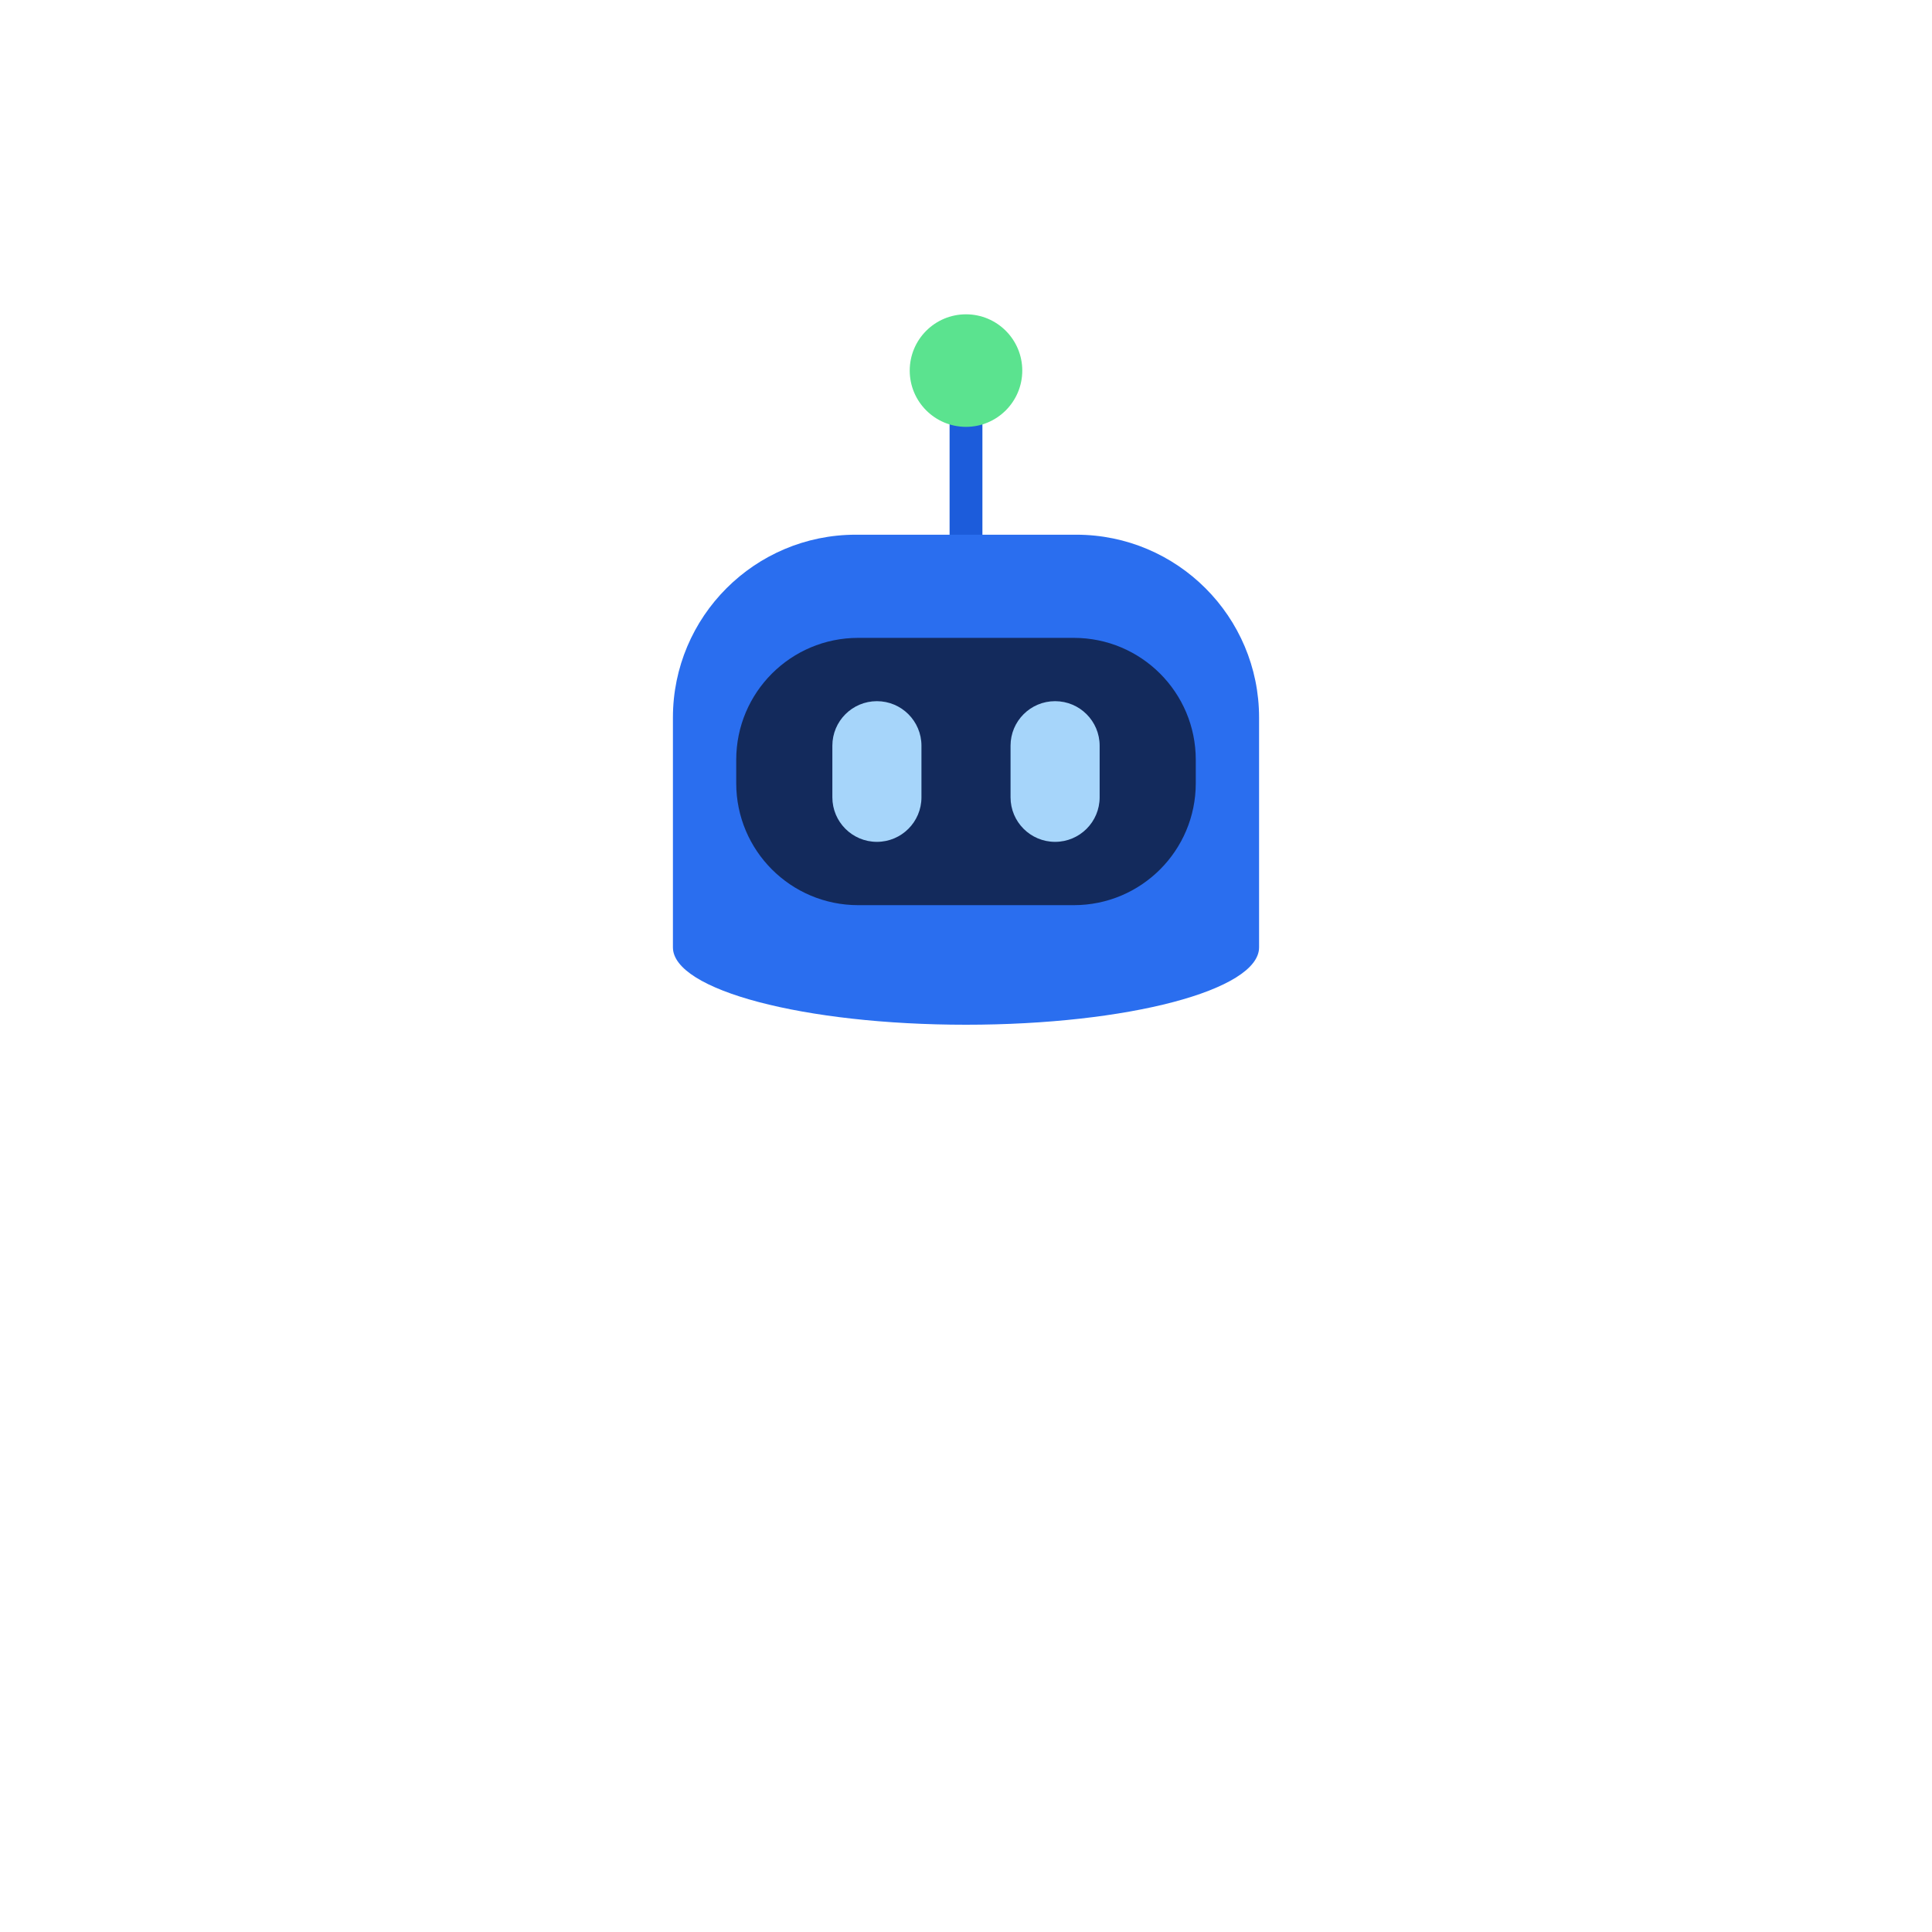
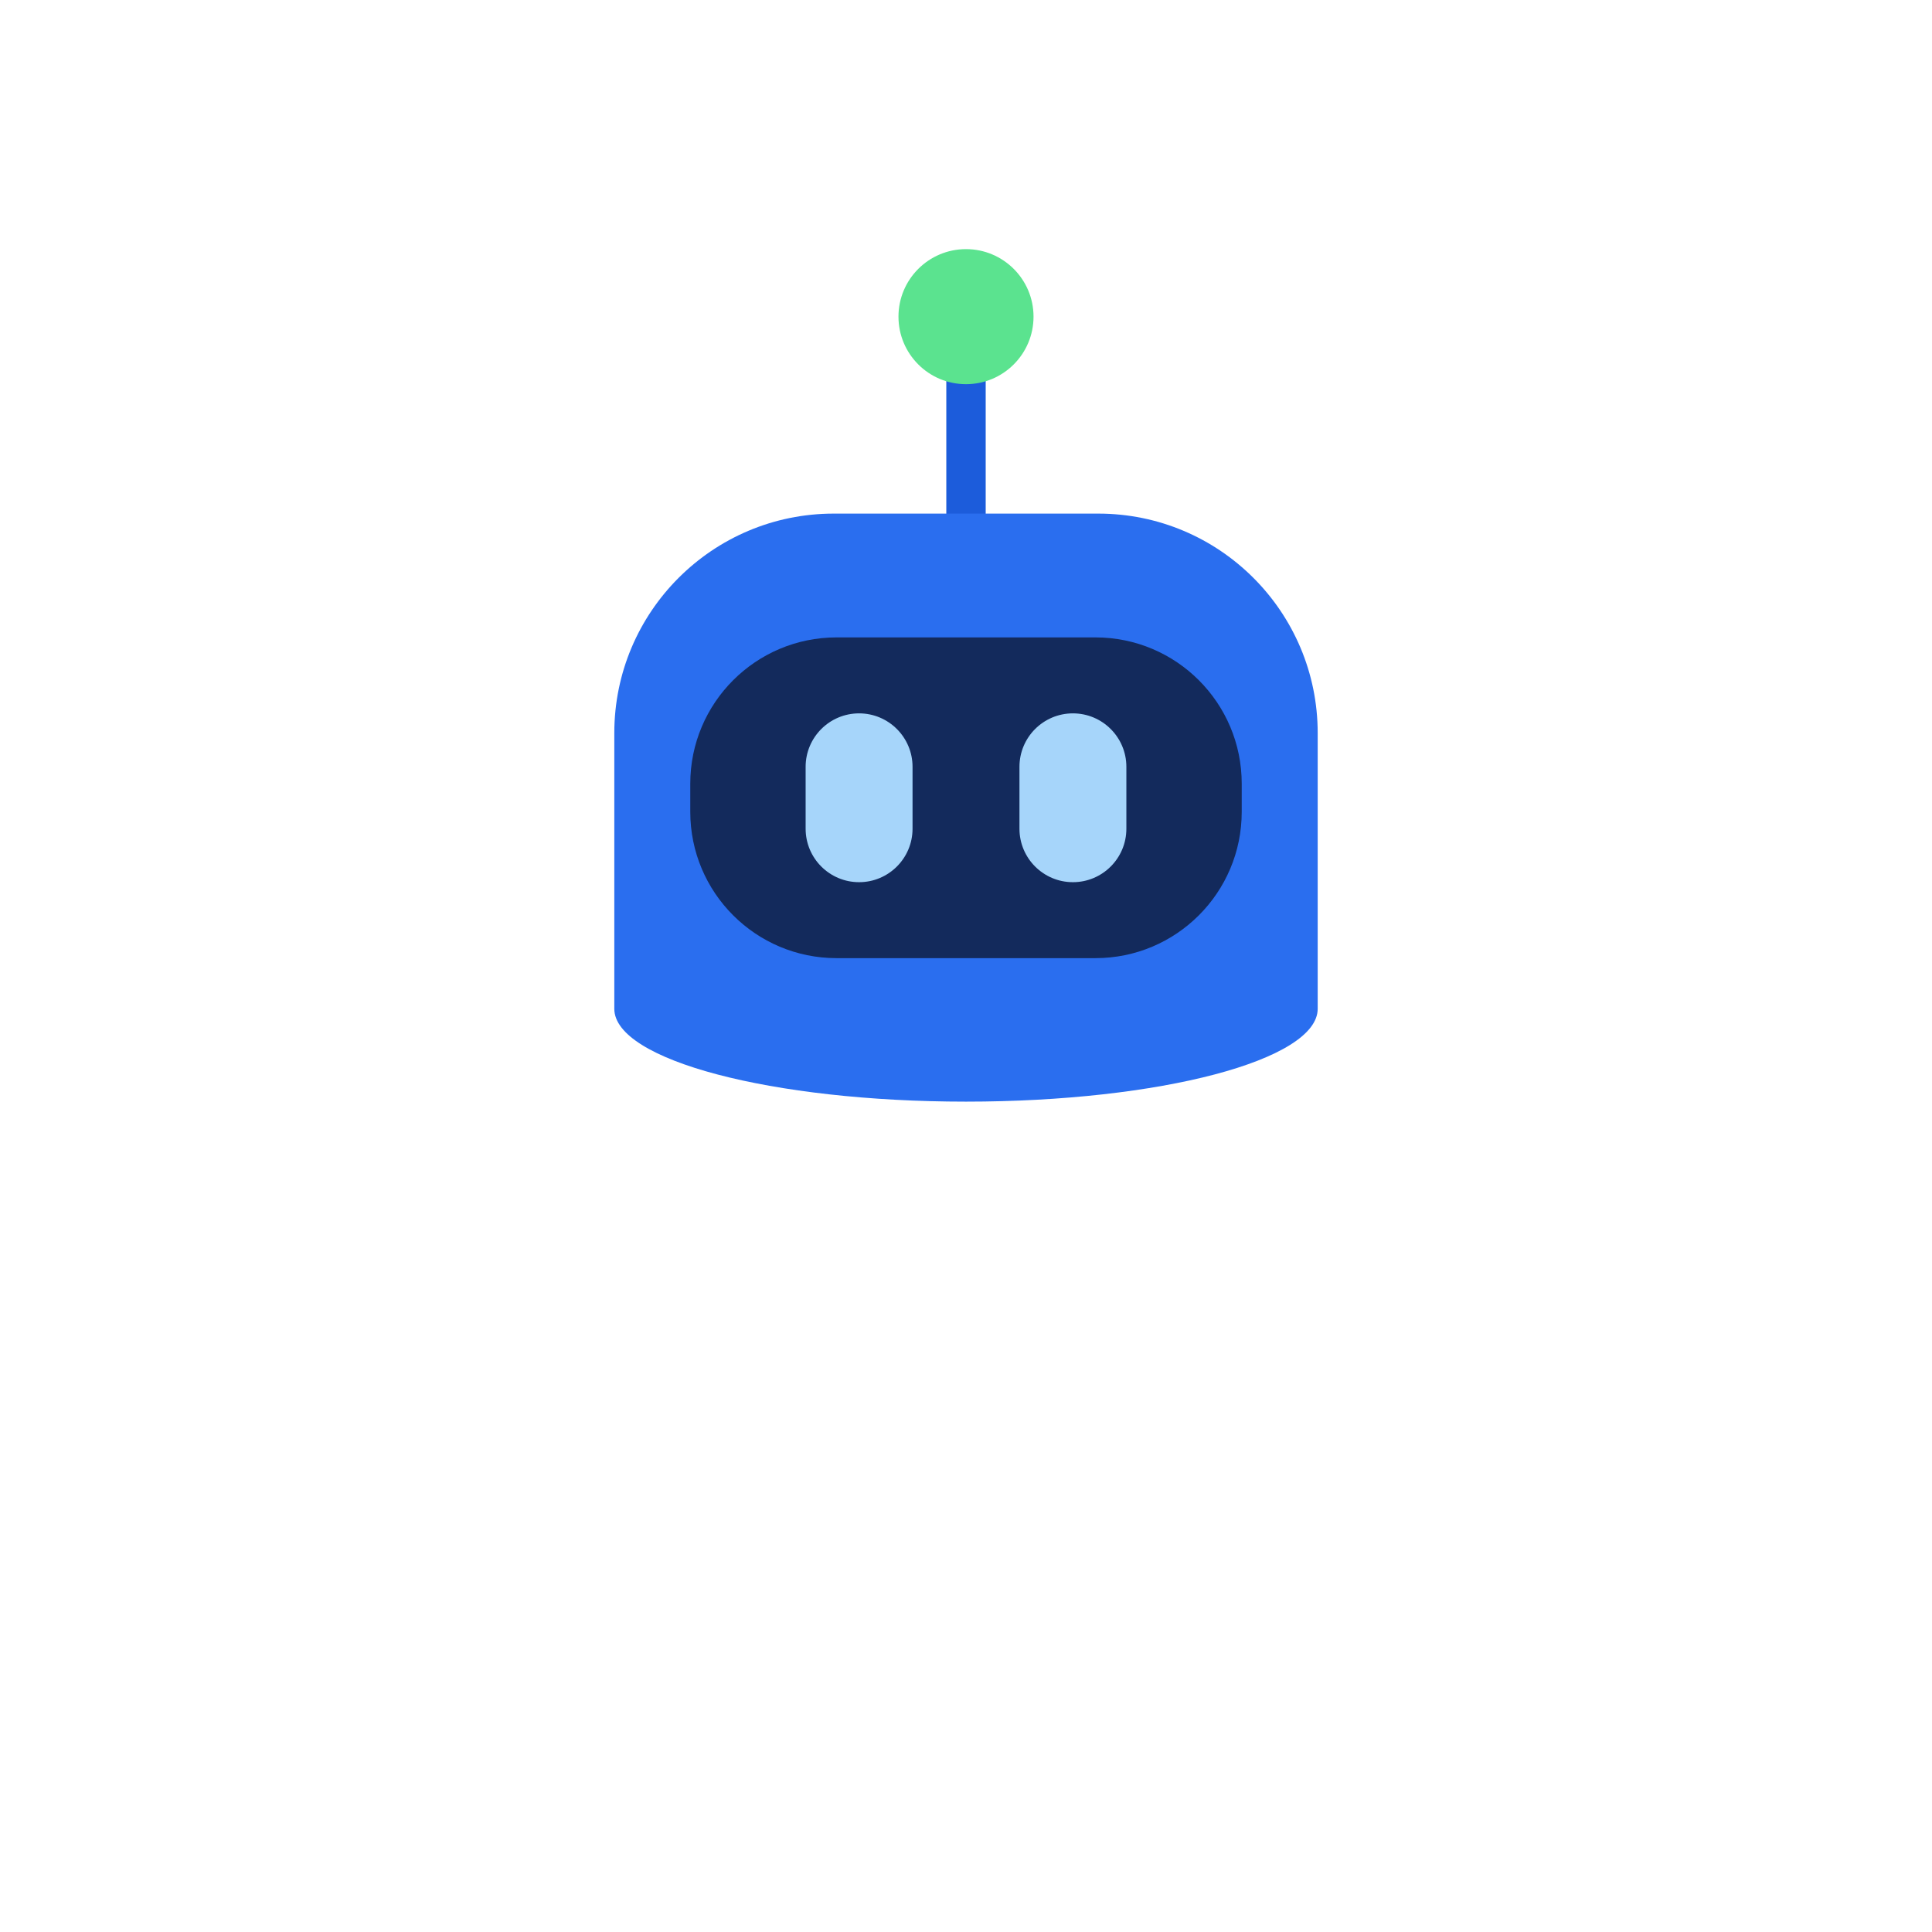
<svg xmlns="http://www.w3.org/2000/svg" viewBox="0 0 1024 1024">
  <g transform="translate(512 512) scale(1.2427) translate(-512 -512)">
-     <rect x="505" y="258.05" width="14" height="80" rx="7" fill="#1C5CDB" />
-     <circle cx="512" cy="258.05" r="24" fill="#5BE38F" />
-     <path d="M387,504.05 V406.05 A78,78 0 0 1 465,328.05 H559 A78,78 0 0 1 637,406.05 V504.05 A125,33 0 0 1 387,504.05 Z" fill="#2A6EEF" />
-     <rect x="414" y="372.05" width="196" height="114" rx="52" fill="#132A5C" />
-     <rect x="455" y="399.05" width="38" height="60" rx="19" fill="#A6D5FA" />
-     <rect x="531" y="399.05" width="38" height="60" rx="19" fill="#A6D5FA" />
+     <g transform="translate(512 569.85) scale(1.2) translate(-512 -569.85)">
+       <rect x="505" y="290.85" width="14" height="80" rx="7" fill="#1C5CDB" />
+       <circle cx="512" cy="290.85" r="24" fill="#5BE38F" />
+       <path d="M387,536.85 V438.85 A78,78 0 0 1 465,360.85 H559 A78,78 0 0 1 637,438.85 V536.85 A125,33 0 0 1 387,536.85 Z" fill="#2A6EEF" />
+       <rect x="414" y="404.85" width="196" height="114" rx="52" fill="#132A5C" />
+       <rect x="455" y="431.85" width="38" height="60" rx="19" fill="#A6D5FA" />
+       <rect x="531" y="431.85" width="38" height="60" rx="19" fill="#A6D5FA" />
+     </g>
  </g>
</svg>
